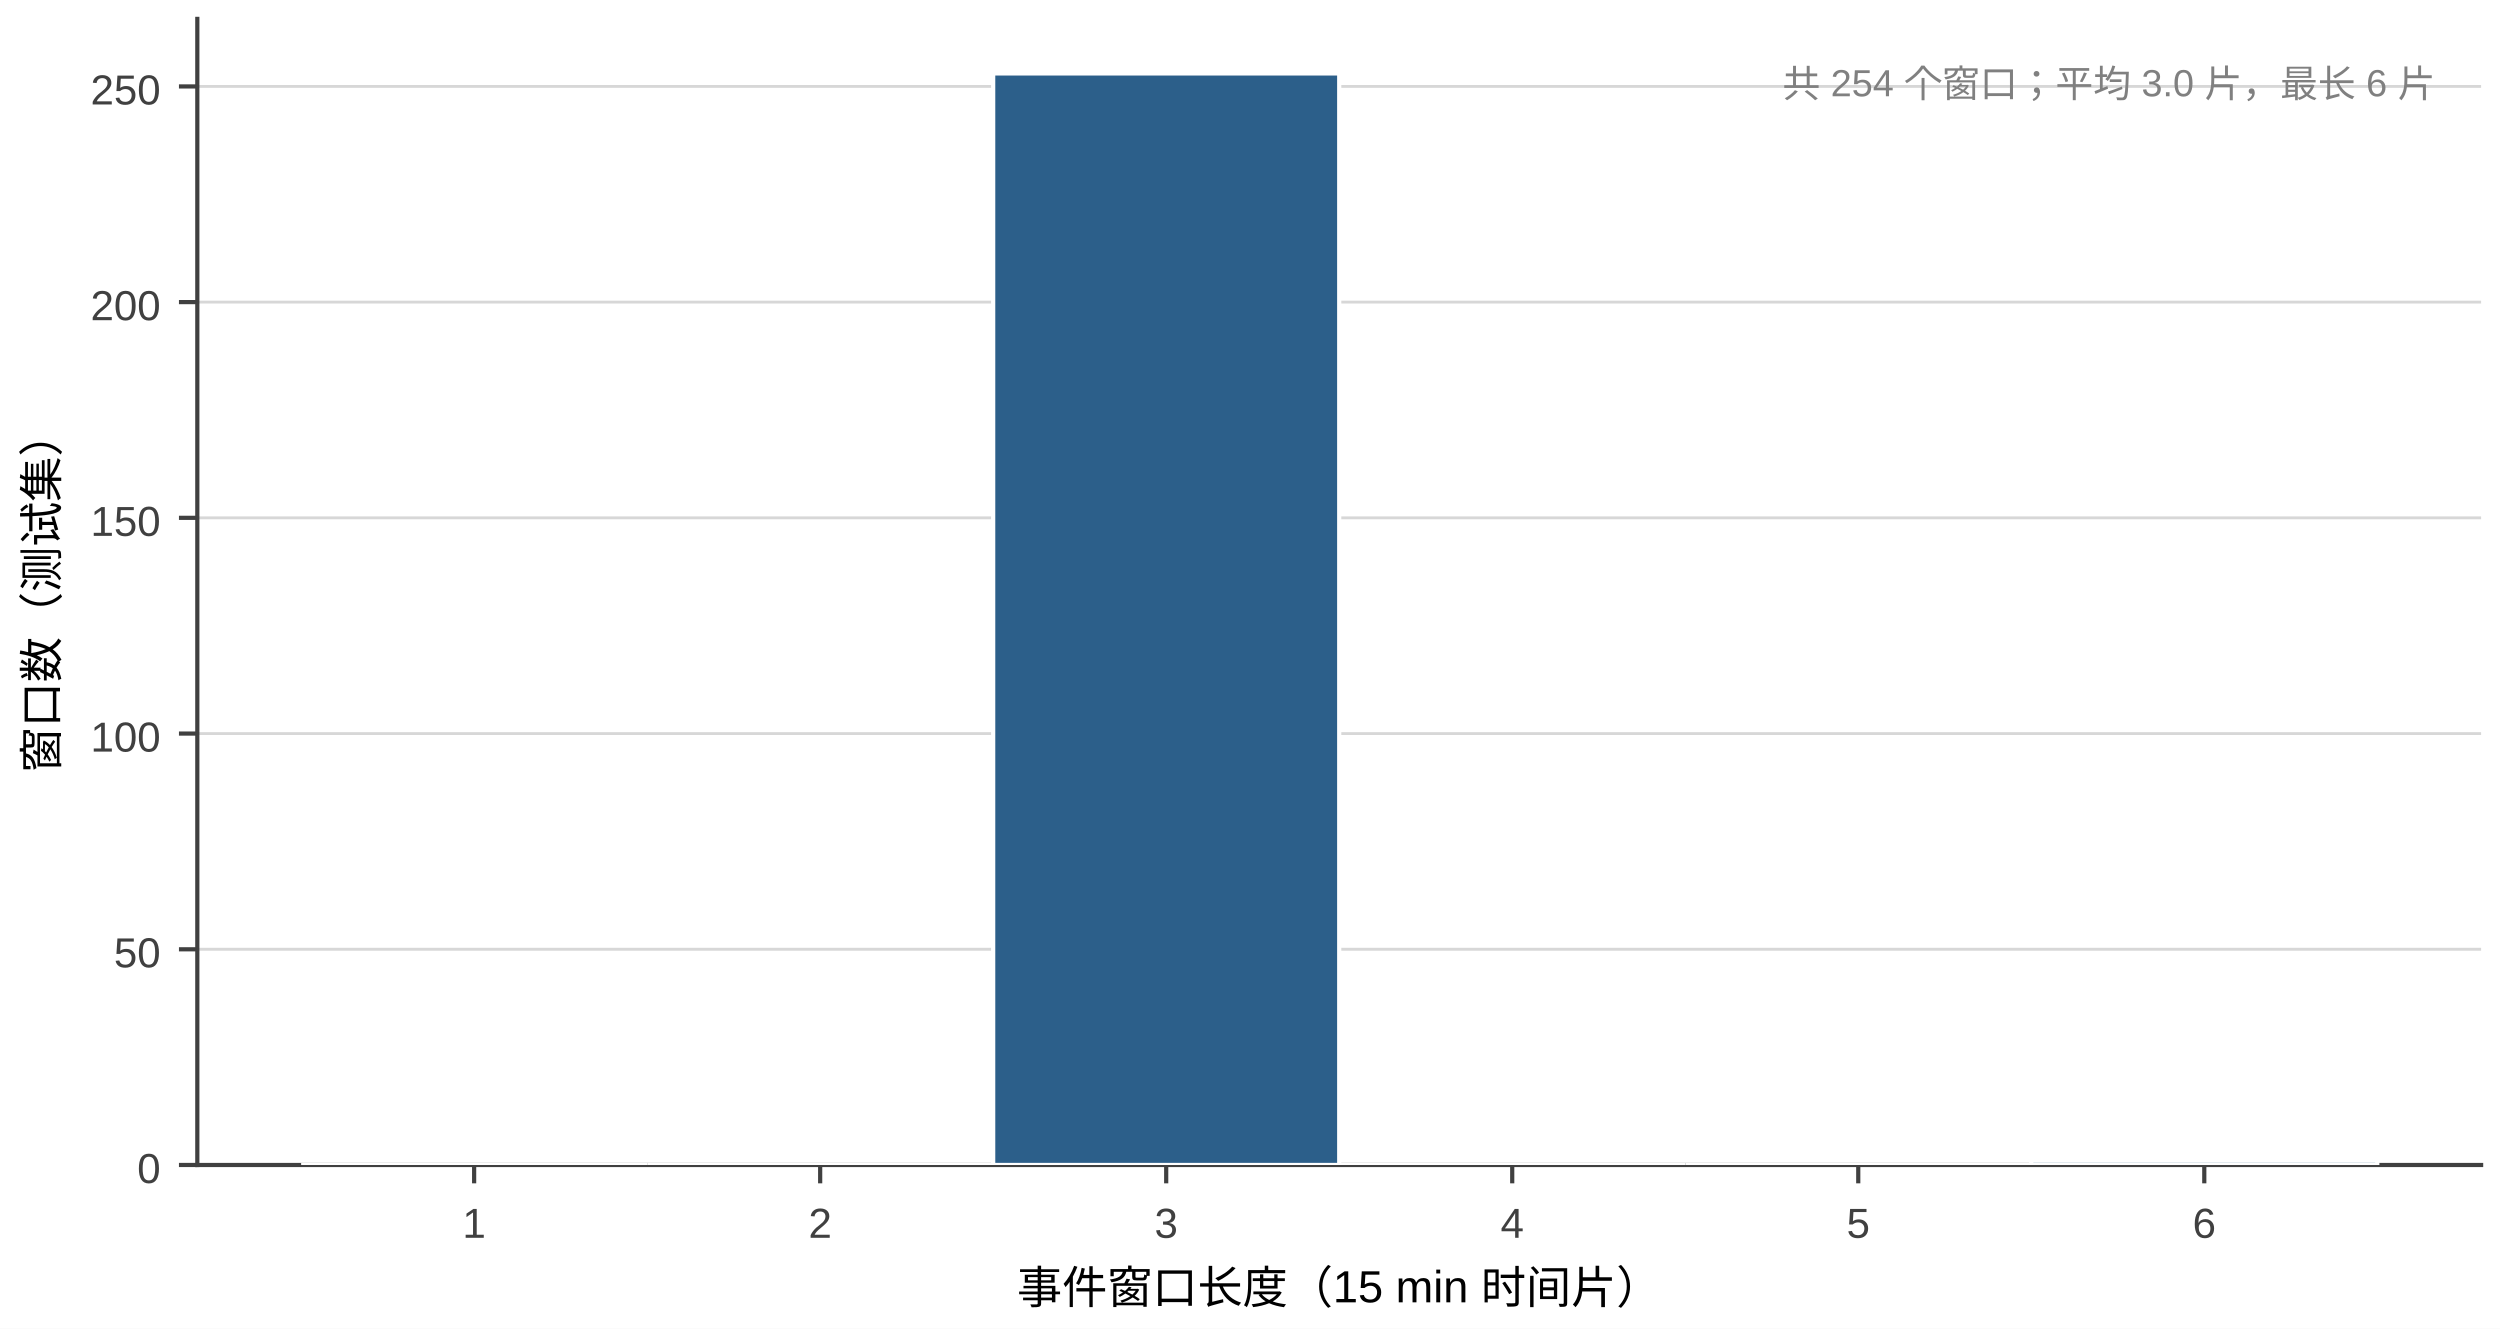
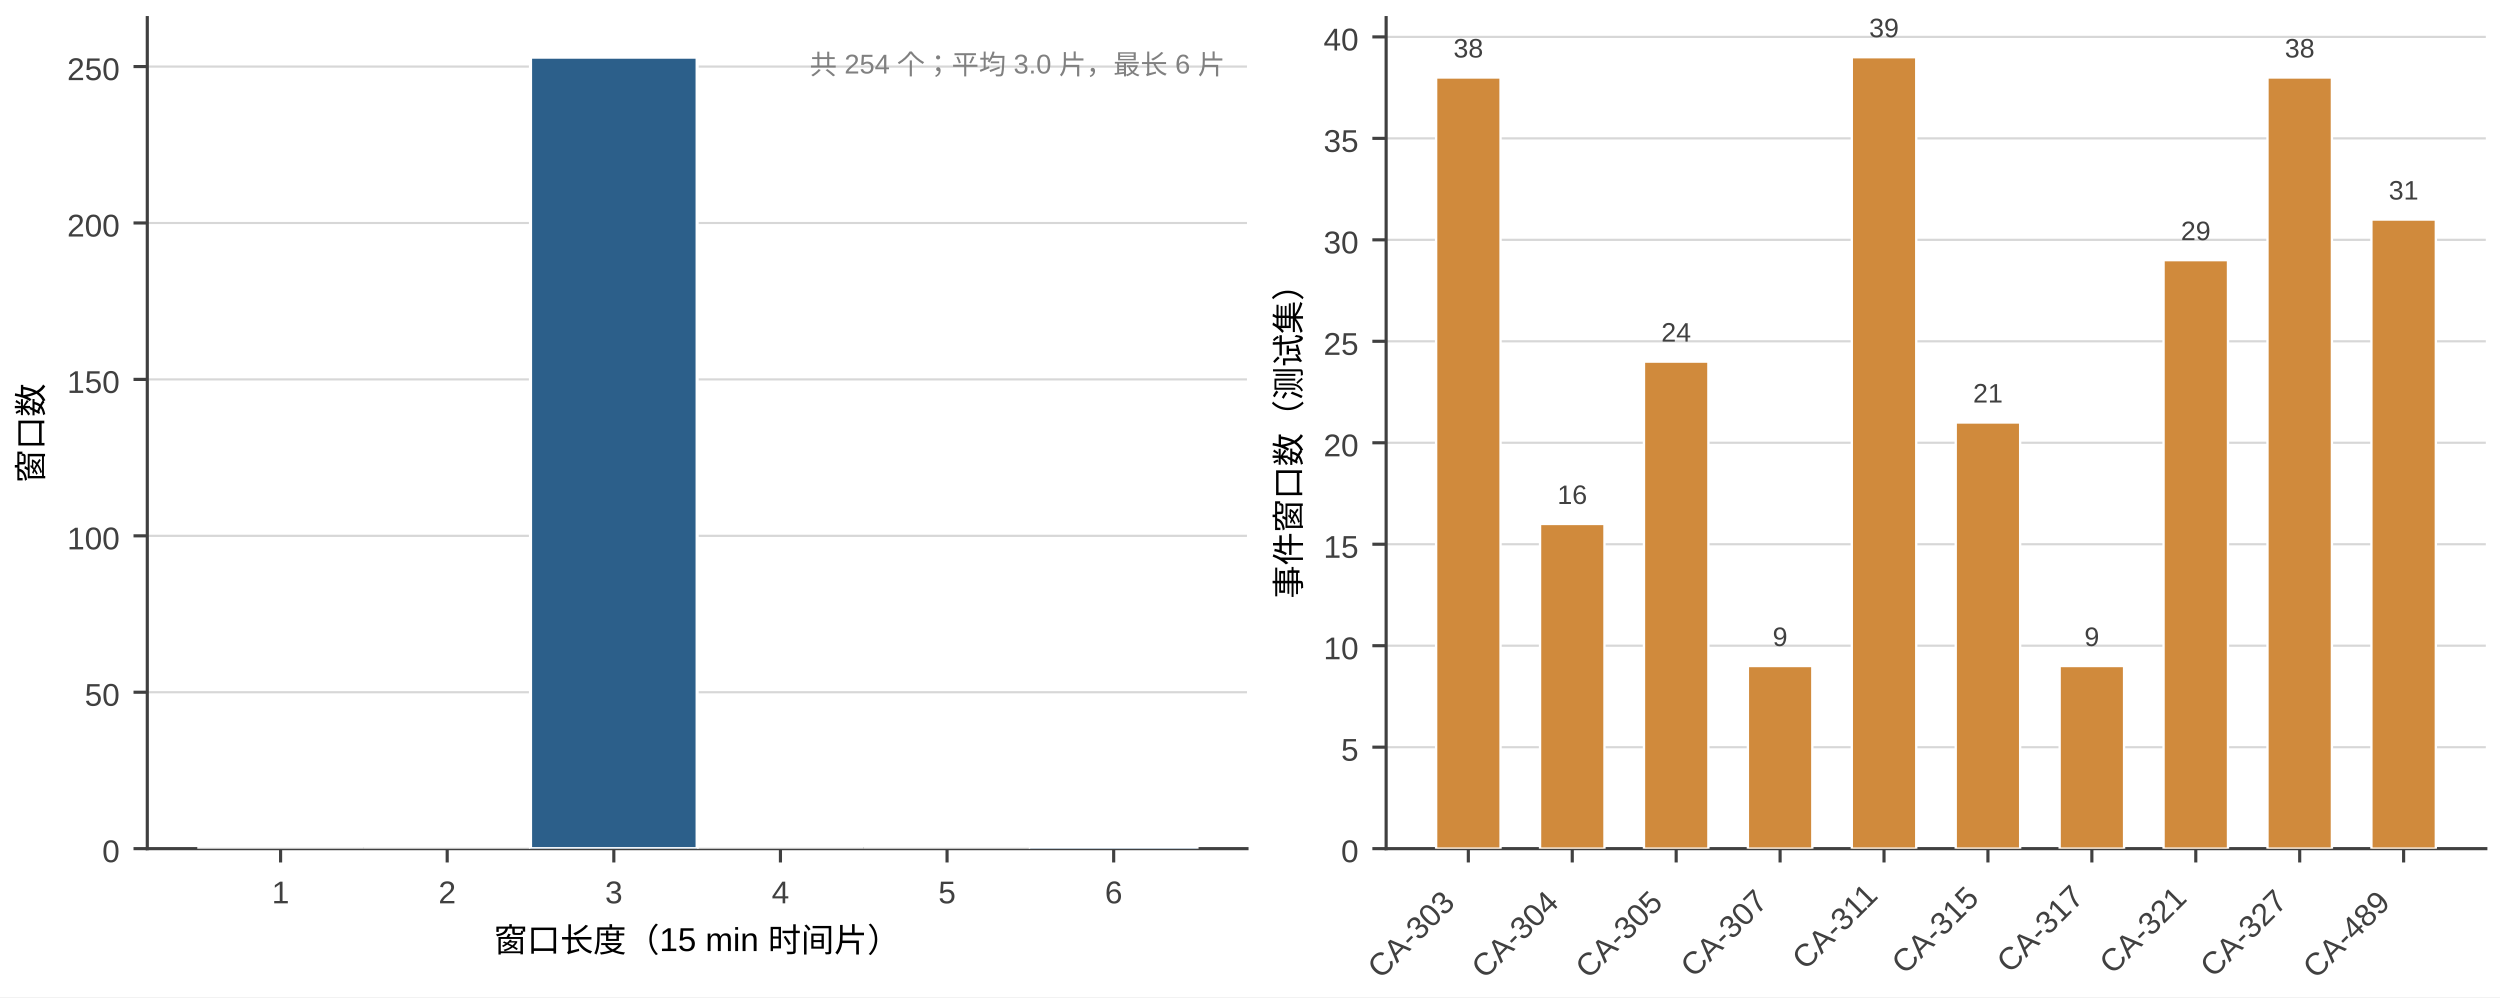
- <svg xmlns="http://www.w3.org/2000/svg" xmlns:xlink="http://www.w3.org/1999/xlink" width="476.4pt" height="253.2pt" viewBox="0 0 476.4 253.2" version="1.1">
+ <svg xmlns="http://www.w3.org/2000/svg" xmlns:xlink="http://www.w3.org/1999/xlink" width="634.8pt" height="253.186pt" viewBox="0 0 634.8 253.186" version="1.1">
  <defs>
    <style type="text/css">*{stroke-linejoin: round; stroke-linecap: butt}</style>
  </defs>
  <g id="figure_1">
    <g id="patch_1">
-       <path d="M 0 253.2  L 476.4 253.2  L 476.4 -0  L 0 -0  z " style="fill: #ffffff" />
+       <path d="M 0 253.186  L 634.8 253.186  L 634.8 -0  L 0 -0  z " style="fill: #ffffff" />
    </g>
    <g id="axes_1">
      <g id="patch_2">
-         <path d="M 37.6 222  L 472.8 222  L 472.8 3.6  L 37.6 3.6  z " style="fill: #ffffff" />
+         <path d="M 37.4 215.49  L 316.632 215.49  L 316.632 4.474  L 37.4 4.474  z " style="fill: #ffffff" />
      </g>
      <g id="matplotlib.axis_1">
        <g id="xtick_1">
          <g id="line2d_1">
            <defs>
-               <path id="m162e383c36" d="M 0 0  L 0 3.5  " style="stroke: #404040; stroke-width: 0.8" />
+               <path id="m1602ede988" d="M 0 0  L 0 3.5  " style="stroke: #404040; stroke-width: 0.8" />
            </defs>
            <g>
-               <use xlink:href="#m162e383c36" x="90.351" y="222" style="fill: #404040; stroke: #404040; stroke-width: 0.8" />
+               <use xlink:href="#m1602ede988" x="71.246" y="215.49" style="fill: #404040; stroke: #404040; stroke-width: 0.8" />
            </g>
          </g>
          <g id="text_1">
-             <text style="font-size: 8px; font-family: 'PingFang SC', 'Arial', 'Helvetica', 'DejaVu Sans', sans-serif; text-anchor: middle; fill: #404040" x="90.351" y="235.88" transform="rotate(-0 90.35146 235.8795)">1</text>
+             <text style="font-size: 8px; font-family: 'PingFang SC', 'Arial', 'Helvetica', 'DejaVu Sans', sans-serif; text-anchor: middle; fill: #404040" x="71.246" y="229.37" transform="rotate(-0 71.24627 229.3702)">1</text>
          </g>
        </g>
        <g id="xtick_2">
          <g id="line2d_2">
            <g>
-               <use xlink:href="#m162e383c36" x="156.291" y="222" style="fill: #404040; stroke: #404040; stroke-width: 0.8" />
+               <use xlink:href="#m1602ede988" x="113.554" y="215.49" style="fill: #404040; stroke: #404040; stroke-width: 0.8" />
            </g>
          </g>
          <g id="text_2">
-             <text style="font-size: 8px; font-family: 'PingFang SC', 'Arial', 'Helvetica', 'DejaVu Sans', sans-serif; text-anchor: middle; fill: #404040" x="156.291" y="235.88" transform="rotate(-0 156.2908 235.8795)">2</text>
+             <text style="font-size: 8px; font-family: 'PingFang SC', 'Arial', 'Helvetica', 'DejaVu Sans', sans-serif; text-anchor: middle; fill: #404040" x="113.554" y="229.37" transform="rotate(-0 113.5541 229.3702)">2</text>
          </g>
        </g>
        <g id="xtick_3">
          <g id="line2d_3">
            <g>
-               <use xlink:href="#m162e383c36" x="222.23" y="222" style="fill: #404040; stroke: #404040; stroke-width: 0.8" />
+               <use xlink:href="#m1602ede988" x="155.862" y="215.49" style="fill: #404040; stroke: #404040; stroke-width: 0.8" />
            </g>
          </g>
          <g id="text_3">
-             <text style="font-size: 8px; font-family: 'PingFang SC', 'Arial', 'Helvetica', 'DejaVu Sans', sans-serif; text-anchor: middle; fill: #404040" x="222.23" y="235.88" transform="rotate(-0 222.2301 235.8795)">3</text>
+             <text style="font-size: 8px; font-family: 'PingFang SC', 'Arial', 'Helvetica', 'DejaVu Sans', sans-serif; text-anchor: middle; fill: #404040" x="155.862" y="229.37" transform="rotate(-0 155.862 229.3702)">3</text>
          </g>
        </g>
        <g id="xtick_4">
          <g id="line2d_4">
            <g>
-               <use xlink:href="#m162e383c36" x="288.169" y="222" style="fill: #404040; stroke: #404040; stroke-width: 0.8" />
+               <use xlink:href="#m1602ede988" x="198.17" y="215.49" style="fill: #404040; stroke: #404040; stroke-width: 0.8" />
            </g>
          </g>
          <g id="text_4">
-             <text style="font-size: 8px; font-family: 'PingFang SC', 'Arial', 'Helvetica', 'DejaVu Sans', sans-serif; text-anchor: middle; fill: #404040" x="288.169" y="235.88" transform="rotate(-0 288.1694 235.8795)">4</text>
+             <text style="font-size: 8px; font-family: 'PingFang SC', 'Arial', 'Helvetica', 'DejaVu Sans', sans-serif; text-anchor: middle; fill: #404040" x="198.17" y="229.37" transform="rotate(-0 198.1698 229.3702)">4</text>
          </g>
        </g>
        <g id="xtick_5">
          <g id="line2d_5">
            <g>
-               <use xlink:href="#m162e383c36" x="354.109" y="222" style="fill: #404040; stroke: #404040; stroke-width: 0.8" />
+               <use xlink:href="#m1602ede988" x="240.478" y="215.49" style="fill: #404040; stroke: #404040; stroke-width: 0.8" />
            </g>
          </g>
          <g id="text_5">
-             <text style="font-size: 8px; font-family: 'PingFang SC', 'Arial', 'Helvetica', 'DejaVu Sans', sans-serif; text-anchor: middle; fill: #404040" x="354.109" y="235.88" transform="rotate(-0 354.1087 235.8795)">5</text>
+             <text style="font-size: 8px; font-family: 'PingFang SC', 'Arial', 'Helvetica', 'DejaVu Sans', sans-serif; text-anchor: middle; fill: #404040" x="240.478" y="229.37" transform="rotate(-0 240.4776 229.3702)">5</text>
          </g>
        </g>
        <g id="xtick_6">
          <g id="line2d_6">
            <g>
-               <use xlink:href="#m162e383c36" x="420.048" y="222" style="fill: #404040; stroke: #404040; stroke-width: 0.8" />
+               <use xlink:href="#m1602ede988" x="282.785" y="215.49" style="fill: #404040; stroke: #404040; stroke-width: 0.8" />
            </g>
          </g>
          <g id="text_6">
-             <text style="font-size: 8px; font-family: 'PingFang SC', 'Arial', 'Helvetica', 'DejaVu Sans', sans-serif; text-anchor: middle; fill: #404040" x="420.048" y="235.88" transform="rotate(-0 420.0481 235.8795)">6</text>
+             <text style="font-size: 8px; font-family: 'PingFang SC', 'Arial', 'Helvetica', 'DejaVu Sans', sans-serif; text-anchor: middle; fill: #404040" x="282.785" y="229.37" transform="rotate(-0 282.7855 229.3702)">6</text>
          </g>
        </g>
        <g id="text_7">
-           <text style="font-size: 8.6px; font-family: 'PingFang SC', 'Arial', 'Helvetica', 'DejaVu Sans', sans-serif; text-anchor: middle" x="255.2" y="248.396" transform="rotate(-0 255.1998 248.3955)">事件窗口长度（15 min 时间片）</text>
+           <text style="font-size: 8.4px; font-family: 'PingFang SC', 'Arial', 'Helvetica', 'DejaVu Sans', sans-serif; text-anchor: middle" x="177.016" y="241.714" transform="rotate(-0 177.0159 241.7142)">窗口长度（15 min 时间片）</text>
        </g>
      </g>
      <g id="matplotlib.axis_2">
        <g id="ytick_1">
          <g id="line2d_7">
-             <path d="M 37.6 222  L 472.8 222  " clip-path="url(#p06d248947a)" style="fill: none; stroke: #c8c8c8; stroke-opacity: 0.72; stroke-width: 0.55; stroke-linecap: square" />
+             <path d="M 37.4 215.49  L 316.632 215.49  " clip-path="url(#p9ab3705e2d)" style="fill: none; stroke: #c8c8c8; stroke-opacity: 0.72; stroke-width: 0.55; stroke-linecap: square" />
          </g>
          <g id="line2d_8">
            <defs>
-               <path id="m714cd72631" d="M 0 0  L -3.5 0  " style="stroke: #404040; stroke-width: 0.8" />
+               <path id="meb815a6eec" d="M 0 0  L -3.5 0  " style="stroke: #404040; stroke-width: 0.8" />
            </defs>
            <g>
-               <use xlink:href="#m714cd72631" x="37.6" y="222" style="fill: #404040; stroke: #404040; stroke-width: 0.8" />
+               <use xlink:href="#meb815a6eec" x="37.4" y="215.49" style="fill: #404040; stroke: #404040; stroke-width: 0.8" />
            </g>
          </g>
          <g id="text_8">
-             <text style="font-size: 8px; font-family: 'PingFang SC', 'Arial', 'Helvetica', 'DejaVu Sans', sans-serif; text-anchor: end; fill: #404040" x="30.6" y="225.44" transform="rotate(-0 30.6 225.4395)">0</text>
+             <text style="font-size: 8px; font-family: 'PingFang SC', 'Arial', 'Helvetica', 'DejaVu Sans', sans-serif; text-anchor: end; fill: #404040" x="30.4" y="218.93" transform="rotate(-0 30.4 218.9302)">0</text>
          </g>
        </g>
        <g id="ytick_2">
          <g id="line2d_9">
-             <path d="M 37.6 180.893  L 472.8 180.893  " clip-path="url(#p06d248947a)" style="fill: none; stroke: #c8c8c8; stroke-opacity: 0.72; stroke-width: 0.55; stroke-linecap: square" />
+             <path d="M 37.4 175.773  L 316.632 175.773  " clip-path="url(#p9ab3705e2d)" style="fill: none; stroke: #c8c8c8; stroke-opacity: 0.72; stroke-width: 0.55; stroke-linecap: square" />
          </g>
          <g id="line2d_10">
            <g>
-               <use xlink:href="#m714cd72631" x="37.6" y="180.893" style="fill: #404040; stroke: #404040; stroke-width: 0.8" />
+               <use xlink:href="#meb815a6eec" x="37.4" y="175.773" style="fill: #404040; stroke: #404040; stroke-width: 0.8" />
            </g>
          </g>
          <g id="text_9">
-             <text style="font-size: 8px; font-family: 'PingFang SC', 'Arial', 'Helvetica', 'DejaVu Sans', sans-serif; text-anchor: end; fill: #404040" x="30.6" y="184.333" transform="rotate(-0 30.6 184.3329)">50</text>
+             <text style="font-size: 8px; font-family: 'PingFang SC', 'Arial', 'Helvetica', 'DejaVu Sans', sans-serif; text-anchor: end; fill: #404040" x="30.4" y="179.213" transform="rotate(-0 30.4 179.2132)">50</text>
          </g>
        </g>
        <g id="ytick_3">
          <g id="line2d_11">
-             <path d="M 37.6 139.786  L 472.8 139.786  " clip-path="url(#p06d248947a)" style="fill: none; stroke: #c8c8c8; stroke-opacity: 0.72; stroke-width: 0.55; stroke-linecap: square" />
+             <path d="M 37.4 136.056  L 316.632 136.056  " clip-path="url(#p9ab3705e2d)" style="fill: none; stroke: #c8c8c8; stroke-opacity: 0.72; stroke-width: 0.55; stroke-linecap: square" />
          </g>
          <g id="line2d_12">
            <g>
-               <use xlink:href="#m714cd72631" x="37.6" y="139.786" style="fill: #404040; stroke: #404040; stroke-width: 0.8" />
+               <use xlink:href="#meb815a6eec" x="37.4" y="136.056" style="fill: #404040; stroke: #404040; stroke-width: 0.8" />
            </g>
          </g>
          <g id="text_10">
-             <text style="font-size: 8px; font-family: 'PingFang SC', 'Arial', 'Helvetica', 'DejaVu Sans', sans-serif; text-anchor: end; fill: #404040" x="30.6" y="143.226" transform="rotate(-0 30.6 143.2263)">100</text>
+             <text style="font-size: 8px; font-family: 'PingFang SC', 'Arial', 'Helvetica', 'DejaVu Sans', sans-serif; text-anchor: end; fill: #404040" x="30.4" y="139.496" transform="rotate(-0 30.4 139.4963)">100</text>
          </g>
        </g>
        <g id="ytick_4">
          <g id="line2d_13">
-             <path d="M 37.6 98.68  L 472.8 98.68  " clip-path="url(#p06d248947a)" style="fill: none; stroke: #c8c8c8; stroke-opacity: 0.72; stroke-width: 0.55; stroke-linecap: square" />
+             <path d="M 37.4 96.339  L 316.632 96.339  " clip-path="url(#p9ab3705e2d)" style="fill: none; stroke: #c8c8c8; stroke-opacity: 0.72; stroke-width: 0.55; stroke-linecap: square" />
          </g>
          <g id="line2d_14">
            <g>
-               <use xlink:href="#m714cd72631" x="37.6" y="98.68" style="fill: #404040; stroke: #404040; stroke-width: 0.8" />
+               <use xlink:href="#meb815a6eec" x="37.4" y="96.339" style="fill: #404040; stroke: #404040; stroke-width: 0.8" />
            </g>
          </g>
          <g id="text_11">
-             <text style="font-size: 8px; font-family: 'PingFang SC', 'Arial', 'Helvetica', 'DejaVu Sans', sans-serif; text-anchor: end; fill: #404040" x="30.6" y="102.12" transform="rotate(-0 30.6 102.1196)">150</text>
+             <text style="font-size: 8px; font-family: 'PingFang SC', 'Arial', 'Helvetica', 'DejaVu Sans', sans-serif; text-anchor: end; fill: #404040" x="30.4" y="99.779" transform="rotate(-0 30.4 99.77933)">150</text>
          </g>
        </g>
        <g id="ytick_5">
          <g id="line2d_15">
-             <path d="M 37.6 57.573  L 472.8 57.573  " clip-path="url(#p06d248947a)" style="fill: none; stroke: #c8c8c8; stroke-opacity: 0.72; stroke-width: 0.55; stroke-linecap: square" />
+             <path d="M 37.4 56.622  L 316.632 56.622  " clip-path="url(#p9ab3705e2d)" style="fill: none; stroke: #c8c8c8; stroke-opacity: 0.72; stroke-width: 0.55; stroke-linecap: square" />
          </g>
          <g id="line2d_16">
            <g>
-               <use xlink:href="#m714cd72631" x="37.6" y="57.573" style="fill: #404040; stroke: #404040; stroke-width: 0.8" />
+               <use xlink:href="#meb815a6eec" x="37.4" y="56.622" style="fill: #404040; stroke: #404040; stroke-width: 0.8" />
            </g>
          </g>
          <g id="text_12">
-             <text style="font-size: 8px; font-family: 'PingFang SC', 'Arial', 'Helvetica', 'DejaVu Sans', sans-serif; text-anchor: end; fill: #404040" x="30.6" y="61.013" transform="rotate(-0 30.6 61.013)">200</text>
+             <text style="font-size: 8px; font-family: 'PingFang SC', 'Arial', 'Helvetica', 'DejaVu Sans', sans-serif; text-anchor: end; fill: #404040" x="30.4" y="60.062" transform="rotate(-0 30.4 60.06238)">200</text>
          </g>
        </g>
        <g id="ytick_6">
          <g id="line2d_17">
-             <path d="M 37.6 16.466  L 472.8 16.466  " clip-path="url(#p06d248947a)" style="fill: none; stroke: #c8c8c8; stroke-opacity: 0.72; stroke-width: 0.55; stroke-linecap: square" />
+             <path d="M 37.4 16.905  L 316.632 16.905  " clip-path="url(#p9ab3705e2d)" style="fill: none; stroke: #c8c8c8; stroke-opacity: 0.72; stroke-width: 0.55; stroke-linecap: square" />
          </g>
          <g id="line2d_18">
            <g>
-               <use xlink:href="#m714cd72631" x="37.6" y="16.466" style="fill: #404040; stroke: #404040; stroke-width: 0.8" />
+               <use xlink:href="#meb815a6eec" x="37.4" y="16.905" style="fill: #404040; stroke: #404040; stroke-width: 0.8" />
            </g>
          </g>
          <g id="text_13">
-             <text style="font-size: 8px; font-family: 'PingFang SC', 'Arial', 'Helvetica', 'DejaVu Sans', sans-serif; text-anchor: end; fill: #404040" x="30.6" y="19.906" transform="rotate(-0 30.6 19.90638)">250</text>
+             <text style="font-size: 8px; font-family: 'PingFang SC', 'Arial', 'Helvetica', 'DejaVu Sans', sans-serif; text-anchor: end; fill: #404040" x="30.4" y="20.345" transform="rotate(-0 30.4 20.34543)">250</text>
          </g>
        </g>
        <g id="text_14">
-           <text style="font-size: 8.6px; font-family: 'PingFang SC', 'Arial', 'Helvetica', 'DejaVu Sans', sans-serif; text-anchor: middle" x="10.996" y="112.8" transform="rotate(-90 10.996 112.7998)">窗口数（测试集）</text>
+           <text style="font-size: 8.4px; font-family: 'PingFang SC', 'Arial', 'Helvetica', 'DejaVu Sans', sans-serif; text-anchor: middle" x="10.824" y="109.982" transform="rotate(-90 10.824 109.9821)">窗口数</text>
        </g>
      </g>
      <g id="patch_3">
-         <path d="M 37.6 222  L 37.6 3.6  " style="fill: none; stroke: #404040; stroke-width: 0.8; stroke-linejoin: miter; stroke-linecap: square" />
+         <path d="M 37.4 215.49  L 37.4 4.474  " style="fill: none; stroke: #404040; stroke-width: 0.8; stroke-linejoin: miter; stroke-linecap: square" />
      </g>
      <g id="patch_4">
-         <path d="M 37.6 222  L 472.8 222  " style="fill: none; stroke: #404040; stroke-width: 0.8; stroke-linejoin: miter; stroke-linecap: square" />
+         <path d="M 37.4 215.49  L 316.632 215.49  " style="fill: none; stroke: #404040; stroke-width: 0.8; stroke-linejoin: miter; stroke-linecap: square" />
      </g>
      <g id="patch_5">
-         <path d="M 57.382 222  L 123.321 222  L 123.321 222  L 57.382 222  z " clip-path="url(#p06d248947a)" style="fill: #2c5f8a; stroke: #ffffff; stroke-width: 0.8; stroke-linejoin: miter" />
+         <path d="M 50.092 215.49  L 92.4 215.49  L 92.4 215.49  L 50.092 215.49  z " clip-path="url(#p9ab3705e2d)" style="fill: #2c5f8a; stroke: #ffffff; stroke-width: 0.8; stroke-linejoin: miter" />
      </g>
      <g id="patch_6">
-         <path d="M 123.321 222  L 189.26 222  L 189.26 222  L 123.321 222  z " clip-path="url(#p06d248947a)" style="fill: #2c5f8a; stroke: #ffffff; stroke-width: 0.8; stroke-linejoin: miter" />
+         <path d="M 92.4 215.49  L 134.708 215.49  L 134.708 215.49  L 92.4 215.49  z " clip-path="url(#p9ab3705e2d)" style="fill: #2c5f8a; stroke: #ffffff; stroke-width: 0.8; stroke-linejoin: miter" />
      </g>
      <g id="patch_7">
-         <path d="M 189.26 222  L 255.2 222  L 255.2 14  L 189.26 14  z " clip-path="url(#p06d248947a)" style="fill: #2c5f8a; stroke: #ffffff; stroke-width: 0.8; stroke-linejoin: miter" />
+         <path d="M 134.708 215.49  L 177.016 215.49  L 177.016 14.522  L 134.708 14.522  z " clip-path="url(#p9ab3705e2d)" style="fill: #2c5f8a; stroke: #ffffff; stroke-width: 0.8; stroke-linejoin: miter" />
      </g>
      <g id="patch_8">
-         <path d="M 255.2 222  L 321.139 222  L 321.139 222  L 255.2 222  z " clip-path="url(#p06d248947a)" style="fill: #2c5f8a; stroke: #ffffff; stroke-width: 0.8; stroke-linejoin: miter" />
+         <path d="M 177.016 215.49  L 219.324 215.49  L 219.324 215.49  L 177.016 215.49  z " clip-path="url(#p9ab3705e2d)" style="fill: #2c5f8a; stroke: #ffffff; stroke-width: 0.8; stroke-linejoin: miter" />
      </g>
      <g id="patch_9">
-         <path d="M 321.139 222  L 387.078 222  L 387.078 222  L 321.139 222  z " clip-path="url(#p06d248947a)" style="fill: #2c5f8a; stroke: #ffffff; stroke-width: 0.8; stroke-linejoin: miter" />
+         <path d="M 219.324 215.49  L 261.632 215.49  L 261.632 215.49  L 219.324 215.49  z " clip-path="url(#p9ab3705e2d)" style="fill: #2c5f8a; stroke: #ffffff; stroke-width: 0.8; stroke-linejoin: miter" />
      </g>
      <g id="patch_10">
-         <path d="M 387.078 222  L 453.018 222  L 453.018 221.177  L 387.078 221.177  z " clip-path="url(#p06d248947a)" style="fill: #2c5f8a; stroke: #ffffff; stroke-width: 0.8; stroke-linejoin: miter" />
+         <path d="M 261.632 215.49  L 303.939 215.49  L 303.939 214.696  L 261.632 214.696  z " clip-path="url(#p9ab3705e2d)" style="fill: #2c5f8a; stroke: #ffffff; stroke-width: 0.8; stroke-linejoin: miter" />
      </g>
      <g id="text_15">
-         <text style="font-size: 7.2px; font-family: 'PingFang SC', 'Arial', 'Helvetica', 'DejaVu Sans', sans-serif; text-anchor: end; fill: #808080" x="464.096" y="18.528" transform="rotate(-0 464.0955 18.52798)">共 254 个窗口；平均 3.0 片，最长 6 片</text>
+         <text style="font-size: 6.9px; font-family: 'PingFang SC', 'Arial', 'Helvetica', 'DejaVu Sans', sans-serif; text-anchor: end; fill: #808080" x="311.047" y="18.849" transform="rotate(-0 311.0471 18.84867)">共 254 个；平均 3.0 片，最长 6 片</text>
+       </g>
+     </g>
+     <g id="axes_2">
+       <g id="patch_11">
+         <path d="M 351.968 215.49  L 631.2 215.49  L 631.2 4.474  L 351.968 4.474  z " style="fill: #ffffff" />
+       </g>
+       <g id="matplotlib.axis_3">
+         <g id="xtick_7">
+           <g id="line2d_19">
+             <g>
+               <use xlink:href="#m1602ede988" x="372.84" y="215.49" style="fill: #404040; stroke: #404040; stroke-width: 0.8" />
+             </g>
+           </g>
+           <g id="text_16">
+             <text style="font-size: 8px; font-family: 'PingFang SC', 'Arial', 'Helvetica', 'DejaVu Sans', sans-serif; fill: #404040" transform="translate(350.6088 248.7945) rotate(-45)">CA-303</text>
+           </g>
+         </g>
+         <g id="xtick_8">
+           <g id="line2d_20">
+             <g>
+               <use xlink:href="#m1602ede988" x="399.228" y="215.49" style="fill: #404040; stroke: #404040; stroke-width: 0.8" />
+             </g>
+           </g>
+           <g id="text_17">
+             <text style="font-size: 8px; font-family: 'PingFang SC', 'Arial', 'Helvetica', 'DejaVu Sans', sans-serif; fill: #404040" transform="translate(376.9962 248.7945) rotate(-45)">CA-304</text>
+           </g>
+         </g>
+         <g id="xtick_9">
+           <g id="line2d_21">
+             <g>
+               <use xlink:href="#m1602ede988" x="425.615" y="215.49" style="fill: #404040; stroke: #404040; stroke-width: 0.8" />
+             </g>
+           </g>
+           <g id="text_18">
+             <text style="font-size: 8px; font-family: 'PingFang SC', 'Arial', 'Helvetica', 'DejaVu Sans', sans-serif; fill: #404040" transform="translate(403.3836 248.7945) rotate(-45)">CA-305</text>
+           </g>
+         </g>
+         <g id="xtick_10">
+           <g id="line2d_22">
+             <g>
+               <use xlink:href="#m1602ede988" x="452.002" y="215.49" style="fill: #404040; stroke: #404040; stroke-width: 0.8" />
+             </g>
+           </g>
+           <g id="text_19">
+             <text style="font-size: 8px; font-family: 'PingFang SC', 'Arial', 'Helvetica', 'DejaVu Sans', sans-serif; fill: #404040" transform="translate(430.0707 248.4949) rotate(-45)">CA-307</text>
+           </g>
+         </g>
+         <g id="xtick_11">
+           <g id="line2d_23">
+             <g>
+               <use xlink:href="#m1602ede988" x="478.39" y="215.49" style="fill: #404040; stroke: #404040; stroke-width: 0.8" />
+             </g>
+           </g>
+           <g id="text_20">
+             <text style="font-size: 8px; font-family: 'PingFang SC', 'Arial', 'Helvetica', 'DejaVu Sans', sans-serif; fill: #404040" transform="translate(458.4106 246.5424) rotate(-45)">CA-311</text>
+           </g>
+         </g>
+         <g id="xtick_12">
+           <g id="line2d_24">
+             <g>
+               <use xlink:href="#m1602ede988" x="504.777" y="215.49" style="fill: #404040; stroke: #404040; stroke-width: 0.8" />
+             </g>
+           </g>
+           <g id="text_21">
+             <text style="font-size: 8px; font-family: 'PingFang SC', 'Arial', 'Helvetica', 'DejaVu Sans', sans-serif; fill: #404040" transform="translate(483.672 247.6685) rotate(-45)">CA-315</text>
+           </g>
+         </g>
+         <g id="xtick_13">
+           <g id="line2d_25">
+             <g>
+               <use xlink:href="#m1602ede988" x="531.165" y="215.49" style="fill: #404040; stroke: #404040; stroke-width: 0.8" />
+             </g>
+           </g>
+           <g id="text_22">
+             <text style="font-size: 8px; font-family: 'PingFang SC', 'Arial', 'Helvetica', 'DejaVu Sans', sans-serif; fill: #404040" transform="translate(510.359 247.3688) rotate(-45)">CA-317</text>
+           </g>
+         </g>
+         <g id="xtick_14">
+           <g id="line2d_26">
+             <g>
+               <use xlink:href="#m1602ede988" x="557.552" y="215.49" style="fill: #404040; stroke: #404040; stroke-width: 0.8" />
+             </g>
+           </g>
+           <g id="text_23">
+             <text style="font-size: 8px; font-family: 'PingFang SC', 'Arial', 'Helvetica', 'DejaVu Sans', sans-serif; fill: #404040" transform="translate(536.4468 247.6685) rotate(-45)">CA-321</text>
+           </g>
+         </g>
+         <g id="xtick_15">
+           <g id="line2d_27">
+             <g>
+               <use xlink:href="#m1602ede988" x="583.94" y="215.49" style="fill: #404040; stroke: #404040; stroke-width: 0.8" />
+             </g>
+           </g>
+           <g id="text_24">
+             <text style="font-size: 8px; font-family: 'PingFang SC', 'Arial', 'Helvetica', 'DejaVu Sans', sans-serif; fill: #404040" transform="translate(562.0078 248.4949) rotate(-45)">CA-327</text>
+           </g>
+         </g>
+         <g id="xtick_16">
+           <g id="line2d_28">
+             <g>
+               <use xlink:href="#m1602ede988" x="610.327" y="215.49" style="fill: #404040; stroke: #404040; stroke-width: 0.8" />
+             </g>
+           </g>
+           <g id="text_25">
+             <text style="font-size: 8px; font-family: 'PingFang SC', 'Arial', 'Helvetica', 'DejaVu Sans', sans-serif; fill: #404040" transform="translate(588.0956 248.7945) rotate(-45)">CA-489</text>
+           </g>
+         </g>
+       </g>
+       <g id="matplotlib.axis_4">
+         <g id="ytick_7">
+           <g id="line2d_29">
+             <path d="M 351.968 215.49  L 631.2 215.49  " clip-path="url(#pe4a8da6d49)" style="fill: none; stroke: #c8c8c8; stroke-opacity: 0.72; stroke-width: 0.55; stroke-linecap: square" />
+           </g>
+           <g id="line2d_30">
+             <g>
+               <use xlink:href="#meb815a6eec" x="351.968" y="215.49" style="fill: #404040; stroke: #404040; stroke-width: 0.8" />
+             </g>
+           </g>
+           <g id="text_26">
+             <text style="font-size: 8px; font-family: 'PingFang SC', 'Arial', 'Helvetica', 'DejaVu Sans', sans-serif; text-anchor: end; fill: #404040" x="344.968" y="218.93" transform="rotate(-0 344.9678 218.9302)">0</text>
+           </g>
+         </g>
+         <g id="ytick_8">
+           <g id="line2d_31">
+             <path d="M 351.968 189.725  L 631.2 189.725  " clip-path="url(#pe4a8da6d49)" style="fill: none; stroke: #c8c8c8; stroke-opacity: 0.72; stroke-width: 0.55; stroke-linecap: square" />
+           </g>
+           <g id="line2d_32">
+             <g>
+               <use xlink:href="#meb815a6eec" x="351.968" y="189.725" style="fill: #404040; stroke: #404040; stroke-width: 0.8" />
+             </g>
+           </g>
+           <g id="text_27">
+             <text style="font-size: 8px; font-family: 'PingFang SC', 'Arial', 'Helvetica', 'DejaVu Sans', sans-serif; text-anchor: end; fill: #404040" x="344.968" y="193.165" transform="rotate(-0 344.9678 193.1651)">5</text>
+           </g>
+         </g>
+         <g id="ytick_9">
+           <g id="line2d_33">
+             <path d="M 351.968 163.96  L 631.2 163.96  " clip-path="url(#pe4a8da6d49)" style="fill: none; stroke: #c8c8c8; stroke-opacity: 0.72; stroke-width: 0.55; stroke-linecap: square" />
+           </g>
+           <g id="line2d_34">
+             <g>
+               <use xlink:href="#meb815a6eec" x="351.968" y="163.96" style="fill: #404040; stroke: #404040; stroke-width: 0.8" />
+             </g>
+           </g>
+           <g id="text_28">
+             <text style="font-size: 8px; font-family: 'PingFang SC', 'Arial', 'Helvetica', 'DejaVu Sans', sans-serif; text-anchor: end; fill: #404040" x="344.968" y="167.4" transform="rotate(-0 344.9678 167.4)">10</text>
+           </g>
+         </g>
+         <g id="ytick_10">
+           <g id="line2d_35">
+             <path d="M 351.968 138.195  L 631.2 138.195  " clip-path="url(#pe4a8da6d49)" style="fill: none; stroke: #c8c8c8; stroke-opacity: 0.72; stroke-width: 0.55; stroke-linecap: square" />
+           </g>
+           <g id="line2d_36">
+             <g>
+               <use xlink:href="#meb815a6eec" x="351.968" y="138.195" style="fill: #404040; stroke: #404040; stroke-width: 0.8" />
+             </g>
+           </g>
+           <g id="text_29">
+             <text style="font-size: 8px; font-family: 'PingFang SC', 'Arial', 'Helvetica', 'DejaVu Sans', sans-serif; text-anchor: end; fill: #404040" x="344.968" y="141.635" transform="rotate(-0 344.9678 141.6349)">15</text>
+           </g>
+         </g>
+         <g id="ytick_11">
+           <g id="line2d_37">
+             <path d="M 351.968 112.43  L 631.2 112.43  " clip-path="url(#pe4a8da6d49)" style="fill: none; stroke: #c8c8c8; stroke-opacity: 0.72; stroke-width: 0.55; stroke-linecap: square" />
+           </g>
+           <g id="line2d_38">
+             <g>
+               <use xlink:href="#meb815a6eec" x="351.968" y="112.43" style="fill: #404040; stroke: #404040; stroke-width: 0.8" />
+             </g>
+           </g>
+           <g id="text_30">
+             <text style="font-size: 8px; font-family: 'PingFang SC', 'Arial', 'Helvetica', 'DejaVu Sans', sans-serif; text-anchor: end; fill: #404040" x="344.968" y="115.87" transform="rotate(-0 344.9678 115.8698)">20</text>
+           </g>
+         </g>
+         <g id="ytick_12">
+           <g id="line2d_39">
+             <path d="M 351.968 86.665  L 631.2 86.665  " clip-path="url(#pe4a8da6d49)" style="fill: none; stroke: #c8c8c8; stroke-opacity: 0.72; stroke-width: 0.55; stroke-linecap: square" />
+           </g>
+           <g id="line2d_40">
+             <g>
+               <use xlink:href="#meb815a6eec" x="351.968" y="86.665" style="fill: #404040; stroke: #404040; stroke-width: 0.8" />
+             </g>
+           </g>
+           <g id="text_31">
+             <text style="font-size: 8px; font-family: 'PingFang SC', 'Arial', 'Helvetica', 'DejaVu Sans', sans-serif; text-anchor: end; fill: #404040" x="344.968" y="90.105" transform="rotate(-0 344.9678 90.10469)">25</text>
+           </g>
+         </g>
+         <g id="ytick_13">
+           <g id="line2d_41">
+             <path d="M 351.968 60.9  L 631.2 60.9  " clip-path="url(#pe4a8da6d49)" style="fill: none; stroke: #c8c8c8; stroke-opacity: 0.72; stroke-width: 0.55; stroke-linecap: square" />
+           </g>
+           <g id="line2d_42">
+             <g>
+               <use xlink:href="#meb815a6eec" x="351.968" y="60.9" style="fill: #404040; stroke: #404040; stroke-width: 0.8" />
+             </g>
+           </g>
+           <g id="text_32">
+             <text style="font-size: 8px; font-family: 'PingFang SC', 'Arial', 'Helvetica', 'DejaVu Sans', sans-serif; text-anchor: end; fill: #404040" x="344.968" y="64.34" transform="rotate(-0 344.9678 64.33959)">30</text>
+           </g>
+         </g>
+         <g id="ytick_14">
+           <g id="line2d_43">
+             <path d="M 351.968 35.134  L 631.2 35.134  " clip-path="url(#pe4a8da6d49)" style="fill: none; stroke: #c8c8c8; stroke-opacity: 0.72; stroke-width: 0.55; stroke-linecap: square" />
+           </g>
+           <g id="line2d_44">
+             <g>
+               <use xlink:href="#meb815a6eec" x="351.968" y="35.134" style="fill: #404040; stroke: #404040; stroke-width: 0.8" />
+             </g>
+           </g>
+           <g id="text_33">
+             <text style="font-size: 8px; font-family: 'PingFang SC', 'Arial', 'Helvetica', 'DejaVu Sans', sans-serif; text-anchor: end; fill: #404040" x="344.968" y="38.574" transform="rotate(-0 344.9678 38.57449)">35</text>
+           </g>
+         </g>
+         <g id="ytick_15">
+           <g id="line2d_45">
+             <path d="M 351.968 9.369  L 631.2 9.369  " clip-path="url(#pe4a8da6d49)" style="fill: none; stroke: #c8c8c8; stroke-opacity: 0.72; stroke-width: 0.55; stroke-linecap: square" />
+           </g>
+           <g id="line2d_46">
+             <g>
+               <use xlink:href="#meb815a6eec" x="351.968" y="9.369" style="fill: #404040; stroke: #404040; stroke-width: 0.8" />
+             </g>
+           </g>
+           <g id="text_34">
+             <text style="font-size: 8px; font-family: 'PingFang SC', 'Arial', 'Helvetica', 'DejaVu Sans', sans-serif; text-anchor: end; fill: #404040" x="344.968" y="12.809" transform="rotate(-0 344.9678 12.8094)">40</text>
+           </g>
+         </g>
+         <g id="text_35">
+           <text style="font-size: 8.4px; font-family: 'PingFang SC', 'Arial', 'Helvetica', 'DejaVu Sans', sans-serif; text-anchor: middle" x="330.192" y="109.982" transform="rotate(-90 330.1918 109.9821)">事件窗口数（测试集）</text>
+         </g>
+       </g>
+       <g id="patch_12">
+         <path d="M 351.968 215.49  L 351.968 4.474  " style="fill: none; stroke: #404040; stroke-width: 0.8; stroke-linejoin: miter; stroke-linecap: square" />
+       </g>
+       <g id="patch_13">
+         <path d="M 351.968 215.49  L 631.2 215.49  " style="fill: none; stroke: #404040; stroke-width: 0.8; stroke-linejoin: miter; stroke-linecap: square" />
+       </g>
+       <g id="patch_14">
+         <path d="M 364.66 215.49  L 381.02 215.49  L 381.02 19.675  L 364.66 19.675  z " clip-path="url(#pe4a8da6d49)" style="fill: #d08a3c; stroke: #ffffff; stroke-width: 0.6; stroke-linejoin: miter" />
+       </g>
+       <g id="patch_15">
+         <path d="M 391.048 215.49  L 407.408 215.49  L 407.408 133.042  L 391.048 133.042  z " clip-path="url(#pe4a8da6d49)" style="fill: #d08a3c; stroke: #ffffff; stroke-width: 0.6; stroke-linejoin: miter" />
+       </g>
+       <g id="patch_16">
+         <path d="M 417.435 215.49  L 433.795 215.49  L 433.795 91.818  L 417.435 91.818  z " clip-path="url(#pe4a8da6d49)" style="fill: #d08a3c; stroke: #ffffff; stroke-width: 0.6; stroke-linejoin: miter" />
+       </g>
+       <g id="patch_17">
+         <path d="M 443.822 215.49  L 460.183 215.49  L 460.183 169.113  L 443.822 169.113  z " clip-path="url(#pe4a8da6d49)" style="fill: #d08a3c; stroke: #ffffff; stroke-width: 0.6; stroke-linejoin: miter" />
+       </g>
+       <g id="patch_18">
+         <path d="M 470.21 215.49  L 486.57 215.49  L 486.57 14.522  L 470.21 14.522  z " clip-path="url(#pe4a8da6d49)" style="fill: #d08a3c; stroke: #ffffff; stroke-width: 0.6; stroke-linejoin: miter" />
+       </g>
+       <g id="patch_19">
+         <path d="M 496.597 215.49  L 512.957 215.49  L 512.957 107.277  L 496.597 107.277  z " clip-path="url(#pe4a8da6d49)" style="fill: #d08a3c; stroke: #ffffff; stroke-width: 0.6; stroke-linejoin: miter" />
+       </g>
+       <g id="patch_20">
+         <path d="M 522.985 215.49  L 539.345 215.49  L 539.345 169.113  L 522.985 169.113  z " clip-path="url(#pe4a8da6d49)" style="fill: #d08a3c; stroke: #ffffff; stroke-width: 0.6; stroke-linejoin: miter" />
+       </g>
+       <g id="patch_21">
+         <path d="M 549.372 215.49  L 565.732 215.49  L 565.732 66.053  L 549.372 66.053  z " clip-path="url(#pe4a8da6d49)" style="fill: #d08a3c; stroke: #ffffff; stroke-width: 0.6; stroke-linejoin: miter" />
+       </g>
+       <g id="patch_22">
+         <path d="M 575.76 215.49  L 592.12 215.49  L 592.12 19.675  L 575.76 19.675  z " clip-path="url(#pe4a8da6d49)" style="fill: #d08a3c; stroke: #ffffff; stroke-width: 0.6; stroke-linejoin: miter" />
+       </g>
+       <g id="patch_23">
+         <path d="M 602.147 215.49  L 618.507 215.49  L 618.507 55.747  L 602.147 55.747  z " clip-path="url(#pe4a8da6d49)" style="fill: #d08a3c; stroke: #ffffff; stroke-width: 0.6; stroke-linejoin: miter" />
+       </g>
+       <g id="text_36">
+         <text style="font-size: 6.8px; font-family: 'PingFang SC', 'Arial', 'Helvetica', 'DejaVu Sans', sans-serif; text-anchor: middle; fill: #404040" x="372.84" y="14.601" transform="rotate(-0 372.8402 14.60102)">38</text>
+       </g>
+       <g id="text_37">
+         <text style="font-size: 6.8px; font-family: 'PingFang SC', 'Arial', 'Helvetica', 'DejaVu Sans', sans-serif; text-anchor: middle; fill: #404040" x="399.228" y="127.967" transform="rotate(-0 399.2276 127.9674)">16</text>
+       </g>
+       <g id="text_38">
+         <text style="font-size: 6.8px; font-family: 'PingFang SC', 'Arial', 'Helvetica', 'DejaVu Sans', sans-serif; text-anchor: middle; fill: #404040" x="425.615" y="86.743" transform="rotate(-0 425.6151 86.74329)">24</text>
+       </g>
+       <g id="text_39">
+         <text style="font-size: 6.8px; font-family: 'PingFang SC', 'Arial', 'Helvetica', 'DejaVu Sans', sans-serif; text-anchor: middle; fill: #404040" x="452.002" y="164.039" transform="rotate(-0 452.0025 164.0386)">9</text>
+       </g>
+       <g id="text_40">
+         <text style="font-size: 6.8px; font-family: 'PingFang SC', 'Arial', 'Helvetica', 'DejaVu Sans', sans-serif; text-anchor: middle; fill: #404040" x="478.39" y="9.448" transform="rotate(-0 478.3899 9.448)">39</text>
+       </g>
+       <g id="text_41">
+         <text style="font-size: 6.8px; font-family: 'PingFang SC', 'Arial', 'Helvetica', 'DejaVu Sans', sans-serif; text-anchor: middle; fill: #404040" x="504.777" y="102.202" transform="rotate(-0 504.7774 102.2023)">21</text>
+       </g>
+       <g id="text_42">
+         <text style="font-size: 6.8px; font-family: 'PingFang SC', 'Arial', 'Helvetica', 'DejaVu Sans', sans-serif; text-anchor: middle; fill: #404040" x="531.165" y="164.039" transform="rotate(-0 531.1648 164.0386)">9</text>
+       </g>
+       <g id="text_43">
+         <text style="font-size: 6.8px; font-family: 'PingFang SC', 'Arial', 'Helvetica', 'DejaVu Sans', sans-serif; text-anchor: middle; fill: #404040" x="557.552" y="60.978" transform="rotate(-0 557.5522 60.97819)">29</text>
+       </g>
+       <g id="text_44">
+         <text style="font-size: 6.8px; font-family: 'PingFang SC', 'Arial', 'Helvetica', 'DejaVu Sans', sans-serif; text-anchor: middle; fill: #404040" x="583.94" y="14.601" transform="rotate(-0 583.9396 14.60102)">38</text>
+       </g>
+       <g id="text_45">
+         <text style="font-size: 6.8px; font-family: 'PingFang SC', 'Arial', 'Helvetica', 'DejaVu Sans', sans-serif; text-anchor: middle; fill: #404040" x="610.327" y="50.672" transform="rotate(-0 610.3271 50.67215)">31</text>
      </g>
    </g>
  </g>
  <defs>
-     <clipPath id="p06d248947a">
-       <rect x="37.6" y="3.6" width="435.2" height="218.4" />
+     <clipPath id="p9ab3705e2d">
+       <rect x="37.4" y="4.474" width="279.232" height="211.016" />
+     </clipPath>
+     <clipPath id="pe4a8da6d49">
+       <rect x="351.968" y="4.474" width="279.232" height="211.016" />
    </clipPath>
  </defs>
</svg>
